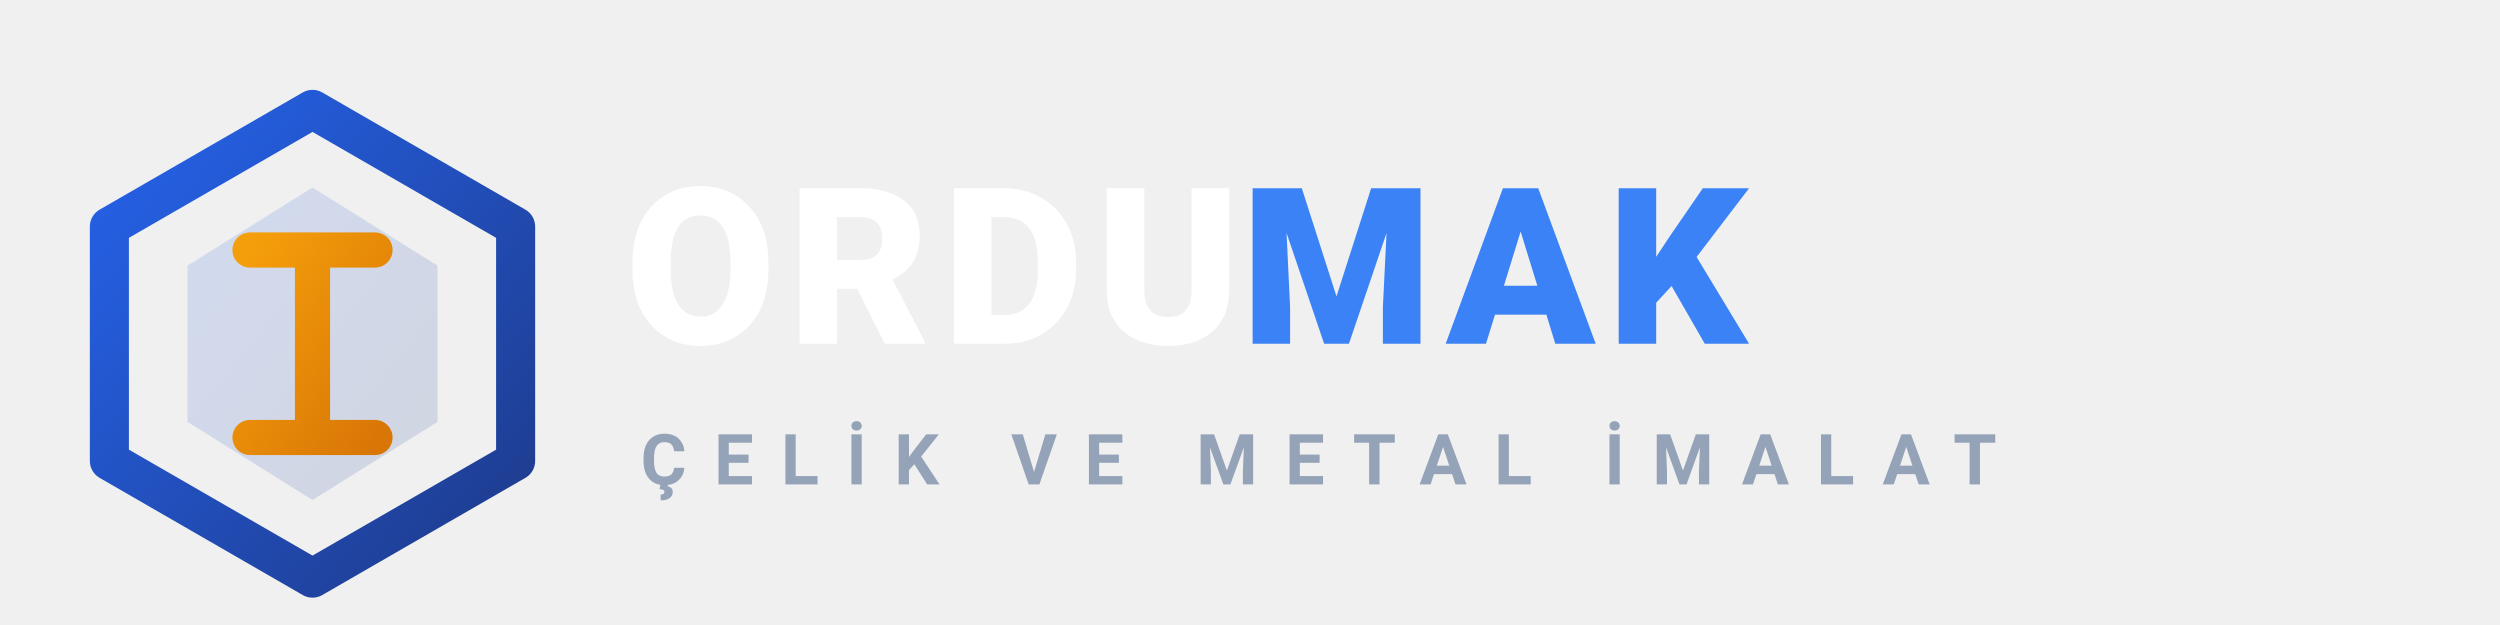
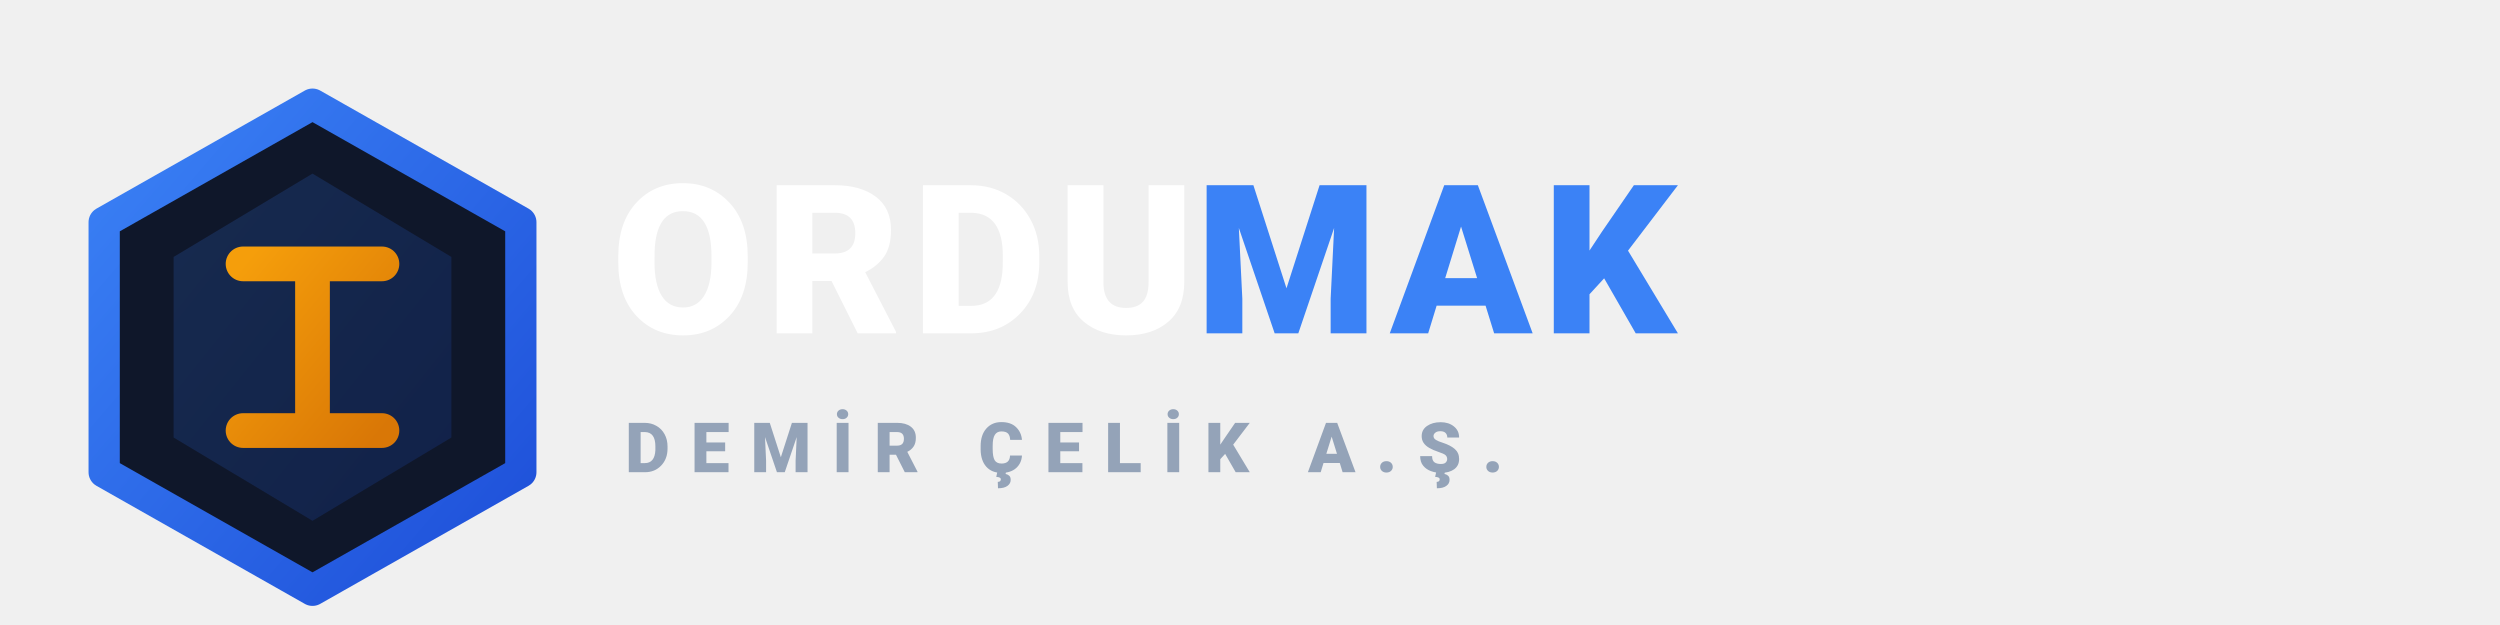
- <svg xmlns="http://www.w3.org/2000/svg" viewBox="0 0 320 80" width="320" height="80">
+ <svg xmlns="http://www.w3.org/2000/svg" viewBox="0 0 360 90" width="360" height="90">
  <defs>
    <linearGradient id="blueGrad" x1="0%" y1="0%" x2="100%" y2="100%">
-       <stop offset="0%" stop-color="#2563EB" />
-       <stop offset="100%" stop-color="#1E3A8A" />
+       <stop offset="0%" stop-color="#3B82F6" />
+       <stop offset="100%" stop-color="#1D4ED8" />
    </linearGradient>
-     <linearGradient id="orangeGrad" x1="0%" y1="0%" x2="100%" y2="100%">
+     <linearGradient id="amberGrad" x1="0%" y1="0%" x2="100%" y2="100%">
      <stop offset="0%" stop-color="#F59E0B" />
      <stop offset="100%" stop-color="#D97706" />
    </linearGradient>
  </defs>
  <g transform="translate(10, 10)">
-     <polygon points="30,4 56,19 56,49 30,64 4,49 4,19" fill="none" stroke="url(#blueGrad)" stroke-width="5" stroke-linejoin="round" />
-     <polygon points="30,14 46,24 46,44 30,54 14,44 14,24" fill="url(#blueGrad)" opacity="0.15" />
-     <path d="M22 22 L38 22 M30 22 L30 46 M22 46 L38 46" stroke="url(#orangeGrad)" stroke-width="4.5" stroke-linecap="round" stroke-linejoin="round" />
+     <polygon points="35,5 65,22 65,58 35,75 5,58 5,22" fill="#0F172A" stroke="url(#blueGrad)" stroke-width="4.5" stroke-linejoin="round" />
+     <polygon points="35,15 55,27 55,53 35,65 15,53 15,27" fill="url(#blueGrad)" opacity="0.18" />
+     <path d="M25 28 L45 28 M35 28 L35 52 M25 52 L45 52" stroke="url(#amberGrad)" stroke-width="5" stroke-linecap="round" stroke-linejoin="round" />
  </g>
-   <text x="80" y="44" font-family="system-ui, -apple-system, 'Segoe UI', Roboto, sans-serif" font-size="28" font-weight="900" letter-spacing="1.5" fill="#FFFFFF">
+   <text x="88" y="48" font-family="-apple-system, BlinkMacSystemFont, 'Segoe UI', Roboto, Helvetica, Arial, sans-serif" font-size="30" font-weight="900" letter-spacing="1.5" fill="#FFFFFF">
    ORDU<tspan fill="#3B82F6">MAK</tspan>
  </text>
-   <text x="82" y="62" font-family="system-ui, -apple-system, 'Segoe UI', Roboto, sans-serif" font-size="9" font-weight="700" letter-spacing="3.5" fill="#94A3B8">
-     ÇELİK VE METAL İMALAT
+   <text x="90" y="68" font-family="-apple-system, BlinkMacSystemFont, 'Segoe UI', Roboto, Helvetica, Arial, sans-serif" font-size="10" font-weight="800" letter-spacing="3" fill="#94A3B8">
+     DEMİR ÇELİK A.Ş.
  </text>
</svg>
